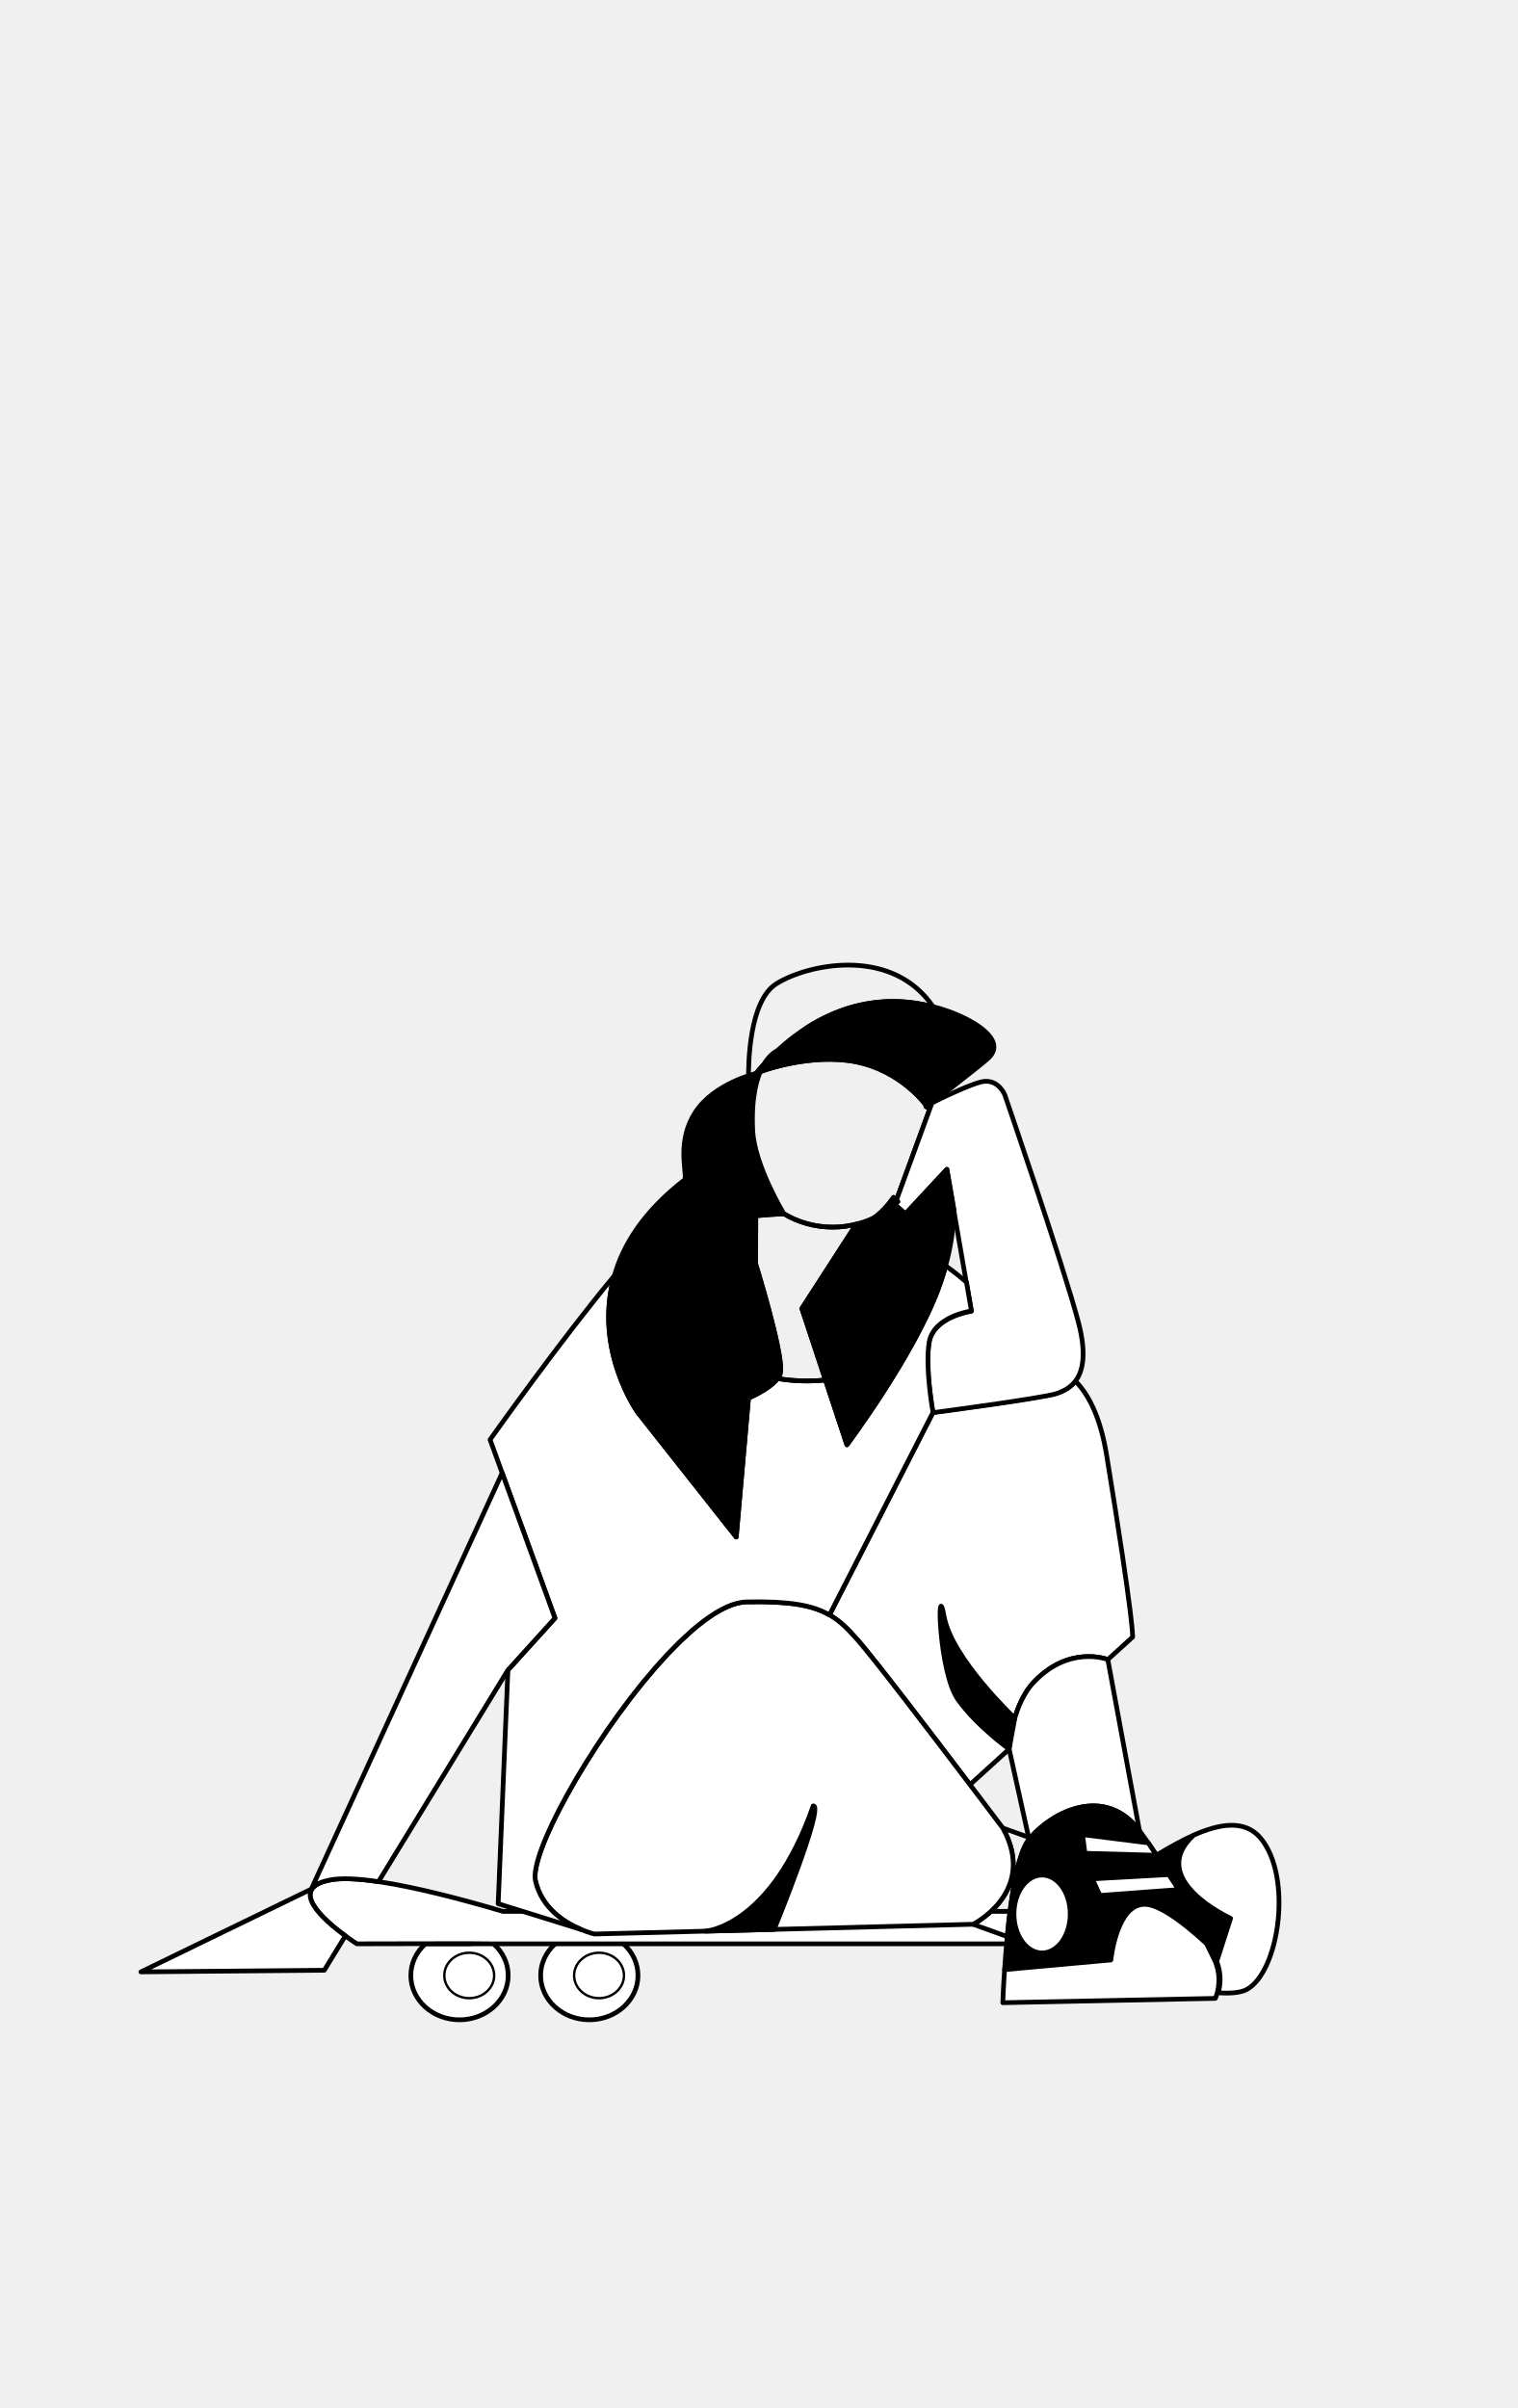
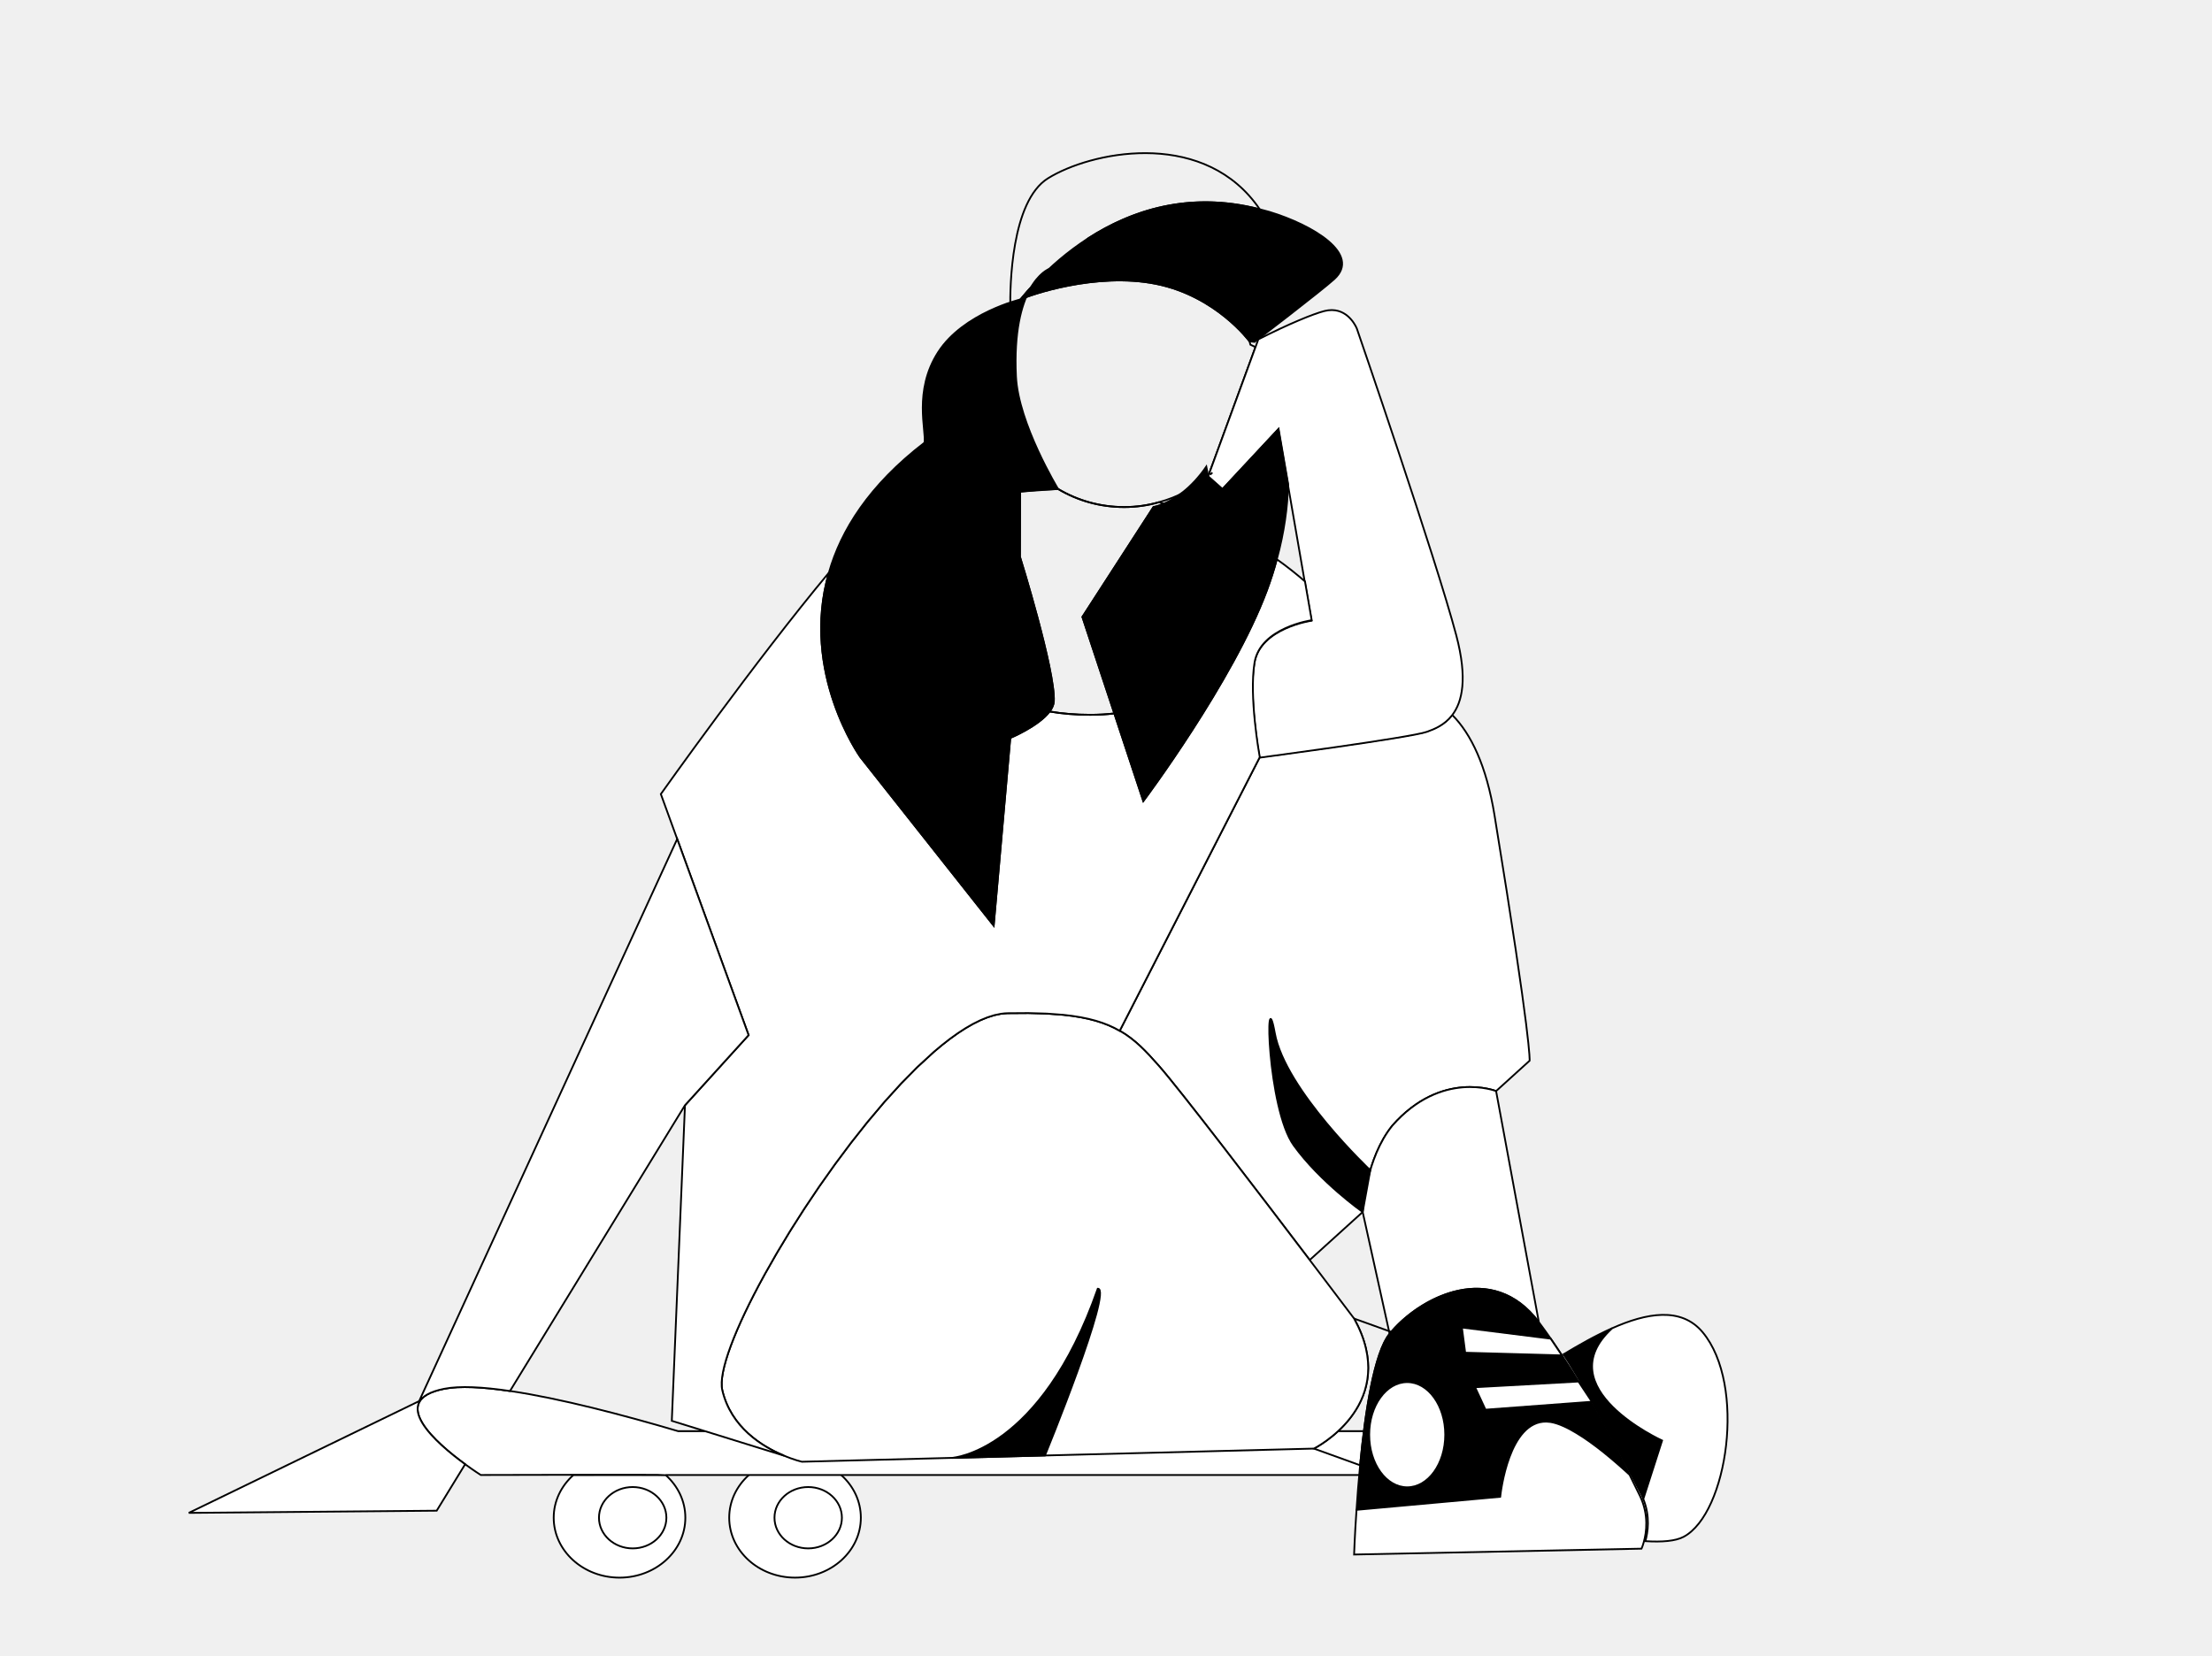
- <svg xmlns="http://www.w3.org/2000/svg" width="100%" height="100%" viewBox="0 0 935 1484" version="1.1" xml:space="preserve" style="fill-rule:evenodd;clip-rule:evenodd;stroke-linecap:round;stroke-linejoin:round;stroke-miterlimit:1.5;">
-   <g transform="matrix(1,0,0,1,-3997,0)">
-     <g id="Girl_02" transform="matrix(0.469524,0,0,1,3995.03,-9.45171)">
-       <rect x="4.201" y="9.452" width="1990.67" height="1483.33" style="fill:none;" />
-       <g id="Layer1" transform="matrix(2.12981,0,0,1,-881.802,0.451715)">
-         <g>
-           <g transform="matrix(1,0,0,1,-80,-3.33333)">
-             <path d="M800.176,1210.27C805.733,1215.22 809.179,1222.13 809.179,1229.77C809.179,1244.86 795.737,1257.11 779.179,1257.11C762.622,1257.11 749.179,1244.86 749.179,1229.77C749.179,1222.13 752.625,1215.22 758.183,1210.27L800.176,1210.27Z" style="fill:white;" />
-             <clipPath id="_clip1">
-               <path d="M800.176,1210.27C805.733,1215.22 809.179,1222.13 809.179,1229.77C809.179,1244.86 795.737,1257.11 779.179,1257.11C762.622,1257.11 749.179,1244.86 749.179,1229.77C749.179,1222.13 752.625,1215.22 758.183,1210.27L800.176,1210.27Z" />
-             </clipPath>
-             <g clip-path="url(#_clip1)">
-               <g transform="matrix(0.512195,0,0,0.512195,386.087,599.889)">
-                 <ellipse cx="779.179" cy="1229.77" rx="30" ry="27.333" style="fill:white;stroke:black;stroke-width:2.9px;" />
+ <svg xmlns="http://www.w3.org/2000/svg" xmlns:xlink="http://www.w3.org/1999/xlink" width="621px" height="465px" viewBox="0 0 621 465" version="1.1">
+   <defs>
+     <path d="M31.41,0 C34.833,3.046 36.955,7.298 36.955,12 C36.955,21.286 28.676,28.824 18.477,28.824 C8.28,28.824 0,21.286 0,12 C0,7.298 2.122,3.046 5.546,0 L31.41,0 Z" id="path-1" />
+     <ellipse id="path-3" cx="18.477" cy="16.82" rx="18.477" ry="16.82" />
+   </defs>
+   <g id="Artboard" stroke="none" stroke-width="1" fill="none" fill-rule="evenodd">
+     <g id="g_02" transform="translate(0, -325)">
+       <rect id="Rectangle" x="0" y="0" width="575" height="914" />
+       <g id="Layer1" transform="translate(53, 368)">
+         <g id="Group" transform="translate(64.24344, 346.4933)">
+           <g transform="translate(38.20437, 24.68273)">
+             <path d="M31.41,0 C34.833,3.046 36.955,7.298 36.955,12 C36.955,21.286 28.676,28.824 18.477,28.824 C8.28,28.824 0,21.286 0,12 C0,7.298 2.122,3.046 5.546,0 L31.41,0 Z" id="Path" fill="#FFFFFF" />
+             <g id="Clipped">
+               <mask id="mask-2" fill="white">
+                 <use xlink:href="#path-1" />
+               </mask>
+               <g id="Path" />
+               <g id="Group" mask="url(#mask-2)" fill="#FFFFFF" stroke="#000000" stroke-width="0.5">
+                 <g transform="translate(12.70865, 3.385286)" id="Oval">
+                   <ellipse cx="9.464" cy="8.615" rx="9.464" ry="8.615" />
+                 </g>
              </g>
            </g>
-             <path d="M800.176,1210.27C805.733,1215.22 809.179,1222.13 809.179,1229.77C809.179,1244.86 795.737,1257.11 779.179,1257.11C762.622,1257.11 749.179,1244.86 749.179,1229.77C749.179,1222.13 752.625,1215.22 758.183,1210.27L800.176,1210.27Z" style="fill:none;stroke:black;stroke-width:2.9px;" />
+             <path d="M31.41,0 C34.833,3.046 36.955,7.298 36.955,12 C36.955,21.286 28.676,28.824 18.477,28.824 C8.28,28.824 0,21.286 0,12 C0,7.298 2.122,3.046 5.546,0 L31.41,0 Z" id="Path" stroke="#000000" stroke-width="0.5" />
          </g>
-           <g transform="matrix(1,0,0,1,0,-3.33333)">
-             <ellipse cx="779.179" cy="1229.77" rx="30" ry="27.333" style="fill:white;" />
-             <clipPath id="_clip2">
-               <ellipse cx="779.179" cy="1229.77" rx="30" ry="27.333" />
-             </clipPath>
-             <g clip-path="url(#_clip2)">
-               <g transform="matrix(0.512195,0,0,0.512195,386.087,599.889)">
-                 <ellipse cx="779.179" cy="1229.77" rx="30" ry="27.333" style="fill:white;stroke:black;stroke-width:2.9px;" />
+           <g transform="translate(87.47767, 19.86254)">
+             <ellipse id="Oval" fill="#FFFFFF" cx="18.477" cy="16.82" rx="18.477" ry="16.82" />
+             <g id="Clipped">
+               <mask id="mask-4" fill="white">
+                 <use xlink:href="#path-3" />
+               </mask>
+               <g id="Oval" />
+               <g id="Group" mask="url(#mask-4)" fill="#FFFFFF" stroke="#000000" stroke-width="0.5">
+                 <g transform="translate(12.70865, 8.20548)" id="Oval">
+                   <ellipse cx="9.464" cy="8.615" rx="9.464" ry="8.615" />
+                 </g>
              </g>
            </g>
-             <ellipse cx="779.179" cy="1229.77" rx="30" ry="27.333" style="fill:none;stroke:black;stroke-width:2.9px;" />
+             <ellipse id="Oval" stroke="#000000" stroke-width="0.5" cx="18.477" cy="16.82" rx="18.477" ry="16.82" />
          </g>
-           <path d="M628.51,1201.81C615.659,1192.39 593.043,1172.76 619.263,1167.61C626.372,1166.21 636.889,1166.77 649.253,1168.62L649.782,1168.69C672.24,1172.04 700.674,1179.49 725.901,1186.94L1043.93,1186.94L1043.93,1206.94L720.176,1206.94C719.922,1206.71 635.929,1206.94 635.929,1206.94C635.929,1206.94 632.9,1205.03 628.811,1202.03L628.51,1201.81Z" style="fill:white;stroke:black;stroke-width:2.9px;" />
+           <path d="M13.156,21.528 C5.241,15.731 -8.689,3.651 7.46,0.482 C11.839,-0.379 18.316,-0.035 25.932,1.104 L26.257,1.147 C40.09,3.208 57.603,7.793 73.14,12.377 L269.02,12.377 L269.02,24.685 L69.614,24.685 C69.458,24.543 17.725,24.685 17.725,24.685 C17.725,24.685 15.86,23.509 13.341,21.663 L13.156,21.528 Z" id="Path" stroke="#000000" stroke-width="0.5" fill="#FFFFFF" />
        </g>
-         <path d="M1078.72,860.095C1087.36,868.817 1094.31,883.258 1098.01,905.895C1115.01,1009.89 1114.01,1017.89 1114.01,1017.89L1098.73,1031.76C1098.73,1031.76 1073.94,1021.95 1051.47,1047.48C1039.1,1062.75 1037.92,1086.93 1037.92,1086.93L1013.79,1108.82L1013.73,1108.78C990.623,1078.29 954.727,1031.27 945.012,1020.23C939.194,1013.62 934.215,1008.32 927.497,1004.42L927.175,1004.24L991.012,879.376C991.012,879.376 1060.01,870.228 1067.35,867.561C1070.52,866.406 1075.2,864.624 1078.72,860.095Z" style="fill:white;stroke:black;stroke-width:2.9px;" />
-         <path d="M1037.93,1086.86C1038.01,1085.43 1039.48,1062.28 1051.47,1047.48C1073.94,1021.95 1098.73,1031.76 1098.73,1031.76L1118.23,1137.25C1096.79,1108.6 1063.68,1125.89 1050.2,1142.52L1037.92,1086.93L1037.93,1086.86Z" style="fill:white;stroke:black;stroke-width:2.9px;" />
-         <path d="M881.817,670.687C878.874,674.336 877.355,676.661 877.355,676.661L877.299,674.513C877.147,664.887 877.595,625.728 894.512,615.228C913.845,603.228 962.745,593.021 988.629,626.124C989.483,627.217 990.278,628.306 991.015,629.4C958.692,621.017 932.187,630.148 912.934,642.567L886.264,665.491L885.162,666.695L881.959,670.512L881.817,670.687Z" style="fill:none;stroke:black;stroke-width:2.9px;" />
-         <path d="M887.763,663.847C893.022,658.151 900.214,651.336 909.175,645.085C928.67,631.447 956.533,620.457 991.015,629.4L995.348,630.561C1015.18,636.561 1037.39,649.895 1024.95,661.228C1019.06,666.591 988.629,689.895 988.629,689.895L986.336,689.622L986.098,688.797C986.051,688.637 986.003,688.478 985.953,688.317C985.614,687.207 986.336,689.622 986.336,689.622C986.336,689.622 971.179,668.895 943.679,663.395C916.214,657.902 885.839,668.599 881.984,670.505C883.53,668.588 885.461,666.322 887.763,663.847Z" style="stroke:black;stroke-width:2.9px;" />
-         <path d="M1050.95,1141.66L1050.36,1142.32L1050.2,1142.52C1043.13,1151.23 1039.03,1178.52 1036.75,1202.5L1015.68,1194.89C1015.68,1194.89 1055.68,1174.89 1034.01,1135.56L1050.95,1141.66Z" style="fill:none;stroke:black;stroke-width:2.9px;" />
-         <path d="M1100.6,1216.89L1035.11,1222.84C1035.51,1216.78 1036.04,1209.79 1036.75,1202.5L1036.85,1201.37C1039.15,1177.67 1043.25,1151.1 1050.2,1142.52L1050.36,1142.32L1050.95,1141.66L1051.11,1141.47C1065.09,1125.18 1097.24,1109.21 1118.23,1137.25L1118.64,1137.79C1122.11,1142.45 1125.5,1147.35 1128.74,1152.36C1128.06,1152.76 1128.06,1152.76 1128.74,1152.36C1141.75,1172.1 1152.89,1193.31 1159.57,1206.83C1147.1,1195.32 1131.26,1182.75 1121.68,1182.58C1104.01,1182.26 1100.6,1216.89 1100.6,1216.89Z" style="stroke:black;stroke-width:2.9px;" />
-         <path d="M1166.02,1237.63C1165.52,1239.49 1165.01,1240.56 1165.01,1240.56L1034.01,1243.23C1034.01,1243.23 1034.28,1234.84 1035.11,1222.84L1100.6,1216.89L1100.62,1216.8C1100.83,1214.77 1104.56,1182.27 1121.68,1182.58L1123.55,1182.75C1125.35,1183.04 1127.33,1183.69 1129.42,1184.63C1131.33,1185.47 1133.34,1186.54 1135.4,1187.81C1143.28,1192.54 1152.04,1199.88 1159.57,1206.83L1164.35,1216.56C1168.44,1225.2 1167.26,1233.22 1166.07,1237.44L1166.02,1237.63Z" style="fill:white;stroke:black;stroke-width:2.9px;" />
-         <path d="M967.501,751.207C961.096,756.656 953.506,760.741 945.169,763.015L945.052,763.047C940.009,764.511 934.679,765.261 929.175,765.261C918.216,765.261 907.945,762.289 899.154,757.052L899.051,756.992C881.491,746.7 869.722,727.617 869.722,705.808C869.722,695.215 872.498,685.267 877.396,676.665L877.658,676.235C878.24,675.382 879.694,673.321 881.984,670.505C885.839,668.599 916.214,657.902 943.679,663.395C971.179,668.895 986.336,689.622 986.336,689.622L986.407,689.863L986.729,691.15L989.059,692.264L967.501,751.207Z" style="fill:none;stroke:black;stroke-width:2.9px;" />
-         <path d="M990.349,688.738C1004.02,681.78 1015.42,677.081 1020.5,675.801C1021.66,675.509 1022.74,675.377 1023.75,675.373L1023.96,675.374C1032,675.488 1035.25,683.801 1035.25,683.801C1035.25,683.801 1071.25,788.468 1080.58,823.801C1085.83,843.668 1083.28,854.261 1078.73,860.196L1078.62,860.335C1075.1,864.864 1070.42,866.645 1067.25,867.801C1059.91,870.468 990.912,879.615 990.912,879.615L990.897,879.537C990.607,877.932 985.994,851.968 988.529,836.468C991.145,820.468 1014.58,817.134 1014.58,817.134L999.481,729.801L973.912,757.261L967.4,751.484L990.349,688.738ZM969.418,749.547C969.068,749.867 968.714,750.182 968.354,750.491C968.714,750.182 969.068,749.867 969.418,749.547Z" style="fill:white;stroke:black;stroke-width:2.9px;" />
-         <g transform="matrix(1,0,0,1,0.75,-0.5)">
-           <path d="M1150.89,1140.47C1121.07,1167.77 1173.64,1191.72 1173.64,1191.72L1165.08,1218.38L1164.35,1216.56C1164.35,1216.56 1141.75,1172.1 1128.74,1152.36C1135.55,1148.28 1143.18,1143.88 1150.89,1140.47Z" style="stroke:black;stroke-width:2.9px;" />
+         <path d="M354.691,157.74 C360.012,163.107 364.293,171.994 366.572,185.924 C377.042,249.919 376.426,254.842 376.426,254.842 L367.015,263.378 C367.015,263.378 351.747,257.341 337.907,273.051 C330.288,282.448 329.561,297.328 329.561,297.328 L314.699,310.798 L314.662,310.773 C300.43,292.011 278.321,263.076 272.338,256.282 C268.754,252.215 265.688,248.953 261.55,246.553 L261.352,246.443 L300.67,169.605 C300.67,169.605 343.167,163.976 347.688,162.334 C349.64,161.624 352.523,160.527 354.691,157.74 Z" id="Path" stroke="#000000" stroke-width="0.5" fill="#FFFFFF" />
+         <path d="M329.568,297.284 C329.617,296.404 330.522,282.159 337.907,273.051 C351.747,257.341 367.015,263.378 367.015,263.378 L379.026,328.293 C365.82,310.663 345.427,321.302 337.125,331.536 L329.561,297.328 L329.568,297.284 Z" id="Path" stroke="#000000" stroke-width="0.5" fill="#FFFFFF" />
+         <path d="M233.415,41.184 C231.602,43.43 230.667,44.86 230.667,44.86 L230.632,43.538 C230.539,37.615 230.815,13.518 241.234,7.056 C253.142,-0.328 283.26,-6.609 299.202,13.761 C299.728,14.434 300.218,15.104 300.672,15.777 C280.764,10.619 264.439,16.238 252.58,23.88 L236.154,37.987 L235.475,38.727 L233.502,41.076 L233.415,41.184 Z" id="Path" stroke="#000000" stroke-width="0.5" />
+         <path d="M237.077,36.975 C240.316,33.47 244.746,29.276 250.265,25.429 C262.273,17.037 279.434,10.274 300.672,15.777 L303.341,16.492 C315.555,20.184 329.235,28.389 321.573,35.363 C317.945,38.663 299.202,53.004 299.202,53.004 L297.79,52.836 L297.643,52.328 C297.614,52.23 297.585,52.132 297.554,52.033 C297.345,51.35 297.79,52.836 297.79,52.836 C297.79,52.836 288.455,40.081 271.517,36.697 C254.601,33.317 235.892,39.899 233.518,41.072 C234.47,39.892 235.659,38.498 237.077,36.975 Z" id="Path" stroke="#000000" stroke-width="0.5" fill="#000000" />
+         <path d="M337.587,331.007 L337.223,331.413 L337.125,331.536 C332.77,336.896 330.245,353.689 328.841,368.446 L315.863,363.763 C315.863,363.763 340.5,351.455 327.153,327.253 L337.587,331.007 Z" id="Path" stroke="#000000" stroke-width="0.5" />
+         <path d="M368.167,377.301 L327.831,380.962 C328.077,377.233 328.403,372.932 328.841,368.446 L328.902,367.75 C330.319,353.166 332.844,336.816 337.125,331.536 L337.223,331.413 L337.587,331.007 L337.685,330.89 C346.296,320.865 366.098,311.038 379.026,328.293 L379.278,328.625 C381.415,331.493 383.503,334.508 385.499,337.591 C385.08,337.837 385.08,337.837 385.499,337.591 C393.512,349.739 400.373,362.791 404.488,371.11 C396.807,364.028 387.051,356.292 381.151,356.188 C370.267,355.991 368.167,377.301 368.167,377.301 Z" id="Path" stroke="#000000" stroke-width="0.5" fill="#000000" />
+         <path d="M408.46,390.064 C408.152,391.208 407.838,391.867 407.838,391.867 L327.153,393.51 C327.153,393.51 327.319,388.347 327.831,380.962 L368.167,377.301 L368.179,377.246 C368.309,375.996 370.606,355.997 381.151,356.188 L382.302,356.292 C383.411,356.471 384.63,356.871 385.918,357.449 C387.094,357.966 388.332,358.625 389.601,359.406 C394.454,362.317 399.85,366.834 404.488,371.11 L407.432,377.098 C409.951,382.415 409.224,387.35 408.491,389.947 L408.46,390.064 Z" id="Path" stroke="#000000" stroke-width="0.5" fill="#FFFFFF" />
+         <path d="M286.189,90.734 C282.244,94.087 277.569,96.601 272.435,98 L272.362,98.02 C269.256,98.921 265.974,99.382 262.584,99.382 C255.834,99.382 249.508,97.553 244.093,94.33 L244.03,94.294 C233.214,87.96 225.966,76.217 225.966,62.796 C225.966,56.278 227.675,50.156 230.692,44.863 L230.853,44.598 C231.212,44.073 232.107,42.805 233.518,41.072 C235.892,39.899 254.601,33.317 271.517,36.697 C288.455,40.081 297.79,52.836 297.79,52.836 L297.834,52.984 L298.032,53.776 L299.467,54.462 L286.189,90.734 Z" id="Path" stroke="#000000" stroke-width="0.5" />
+         <path d="M300.262,52.292 C308.682,48.01 315.703,45.119 318.832,44.331 C319.547,44.151 320.212,44.07 320.834,44.068 L320.963,44.068 C325.915,44.138 327.917,49.254 327.917,49.254 C327.917,49.254 350.09,113.663 355.836,135.406 C359.07,147.631 357.499,154.15 354.697,157.802 L354.629,157.888 C352.461,160.675 349.579,161.771 347.626,162.482 C343.105,164.123 300.608,169.752 300.608,169.752 L300.599,169.704 C300.421,168.716 297.579,152.739 299.141,143.201 C300.752,133.355 315.186,131.303 315.186,131.303 L305.886,77.561 L290.138,94.459 L286.127,90.904 L300.262,52.292 Z M287.37,89.712 C287.154,89.909 286.936,90.103 286.715,90.293 C286.936,90.103 287.154,89.909 287.37,89.712 Z" id="Shape" stroke="#000000" stroke-width="0.5" fill="#FFFFFF" />
+         <g id="Group" transform="translate(385.9608, 329.9668)" fill="#000000" stroke="#000000" stroke-width="0.5">
+           <path d="M13.643,0 C-4.724,16.8 27.655,31.538 27.655,31.538 L22.382,47.943 L21.933,46.824 C21.933,46.824 8.013,19.464 0,7.317 C4.194,4.806 8.894,2.098 13.643,0 Z" id="Path" />
        </g>
-         <path d="M1151.64,1139.97C1167.23,1133.01 1183.1,1130.06 1192.89,1141.81C1212.89,1165.81 1204.22,1224.47 1184.22,1235.14C1180.55,1237.1 1174.38,1237.62 1166.77,1237.13C1167.89,1233.26 1169.08,1225.94 1165.83,1217.88L1174.39,1191.22C1174.39,1191.22 1121.82,1167.27 1151.64,1139.97Z" style="fill:white;stroke:black;stroke-width:2.9px;" />
-         <path d="M1123.62,1144.73L1083.14,1139.64L1084.64,1151.14L1128.74,1152.36L1123.62,1144.73Z" style="fill:white;stroke:black;stroke-width:2.9px;" />
-         <path d="M1089.14,1166.89L1136.29,1164.29L1142.4,1173.52L1093.89,1177.14L1089.14,1166.89Z" style="fill:white;stroke:black;stroke-width:2.9px;" />
-         <g transform="matrix(1,0,0,1,-4,-18.6667)">
-           <ellipse cx="1062.22" cy="1207.22" rx="17.333" ry="24" style="fill:white;stroke:black;stroke-width:2.9px;" />
+         <path d="M399.603,329.967 C409.206,325.684 418.98,323.868 425.01,331.099 C437.328,345.868 431.988,381.966 419.67,388.532 C417.41,389.738 413.609,390.058 408.922,389.756 C409.612,387.375 410.345,382.87 408.343,377.91 L413.615,361.504 C413.615,361.504 381.237,346.766 399.603,329.967 Z" id="Path" stroke="#000000" stroke-width="0.5" fill="#FFFFFF" />
+         <polygon id="Path" stroke="#000000" stroke-width="0.5" fill="#FFFFFF" points="382.345 332.896 357.413 329.764 358.337 336.84 385.499 337.591" />
+         <polygon id="Path" stroke="#000000" stroke-width="0.5" fill="#FFFFFF" points="361.109 346.533 390.149 344.933 393.912 350.612 364.034 352.84" />
+         <g id="Group" transform="translate(331.3888, 345.0946)" fill="#FFFFFF" stroke="#000000" stroke-width="0.5">
+           <ellipse id="Oval" cx="10.676" cy="14.769" rx="10.676" ry="14.769" />
        </g>
-         <path d="M773.596,1197.88C764.131,1193.88 749.917,1185.15 746.012,1168.23C744.108,1159.98 751.975,1139.74 765.047,1115.93L765.71,1114.73L770.936,1105.57L774.05,1100.38L776.97,1095.56L780.315,1090.28L783.428,1085.41L786.97,1080.11L790.245,1075.24L793.95,1069.99L797.354,1065.19L801.189,1060.04L804.69,1055.36L808.623,1050.37L812.187,1045.88L816.188,1041.12L819.779,1036.86L823.819,1032.39L827.399,1028.44L831.453,1024.31L834.982,1020.74L839.029,1017.01L842.515,1013.81L844.4,1012.23L846.146,1010.77L848.064,1009.27L849.776,1007.94L851.676,1006.57L853.348,1005.37L855.229,1004.14L856.852,1003.09L858.716,1002.01L860.282,1001.11L862.133,1000.19L863.627,999.445L865.479,998.683L866.882,998.109L868.766,997.515L870.036,997.117L872.059,996.696L873.082,996.485L876.012,996.228L885.508,996.16L893.913,996.401L901.331,996.95C912.928,998.12 920.835,1000.56 927.175,1004.24L927.497,1004.42C934.215,1008.32 939.194,1013.62 945.012,1020.23C954.727,1031.27 990.623,1078.29 1013.73,1108.78L1018,1114.39L1034.01,1135.56L1035.87,1139.19C1053.21,1176.13 1015.68,1194.89 1015.68,1194.89L782.345,1200.89C782.345,1200.89 778.756,1200.11 773.819,1197.97L773.596,1197.88Z" style="fill:white;stroke:black;stroke-width:2.9px;" />
-         <path d="M998.773,789.079C1003.83,792.672 1008.12,796.149 1011.62,799.206L1014.68,816.895C1014.68,816.895 991.245,820.228 988.629,836.228C986.094,851.729 990.707,877.692 990.997,879.297L991.012,879.376L927.175,1004.24C920.835,1000.56 912.928,998.12 901.331,996.95L893.913,996.401L885.508,996.16L876.012,996.228C875.055,996.249 874.077,996.336 873.082,996.485L873.071,996.486L872.059,996.696L870.061,997.109L870.013,997.122L868.766,997.515L866.921,998.093L866.845,998.12L865.479,998.683L863.681,999.419L863.577,999.466L862.133,1000.19L860.35,1001.07L860.217,1001.14L858.716,1002.01L856.936,1003.04L856.773,1003.14L855.229,1004.14L853.447,1005.3L853.253,1005.43L851.676,1006.57L849.892,1007.84L849.666,1008.01L848.064,1009.27L846.278,1010.66L846.02,1010.87L844.4,1012.23L842.614,1013.72L842.324,1013.97L839.029,1017.01L835.166,1020.55L834.982,1020.74L834.812,1020.89L831.453,1024.31L827.615,1028.2L827.399,1028.44L827.198,1028.65L823.819,1032.39L820.025,1036.57L819.779,1036.86L819.547,1037.12L816.188,1041.12L812.46,1045.53L812.187,1045.88L811.928,1046.18L808.623,1050.37L804.987,1054.96L804.69,1055.36L804.405,1055.72L801.189,1060.04L797.671,1064.74L797.354,1065.19L797.047,1065.6L793.95,1069.99L790.575,1074.75L790.245,1075.24L789.919,1075.7L786.97,1080.11L783.766,1084.88L783.428,1085.41L783.089,1085.91L780.315,1090.28L777.309,1094.99L776.97,1095.56L776.622,1096.1L774.05,1100.38L771.269,1104.98L770.936,1105.57L770.586,1106.15L768.24,1110.29L765.71,1114.73L765.047,1115.93C751.975,1139.74 744.108,1159.98 746.012,1168.23C749.948,1185.28 764.356,1194.02 773.819,1197.97L773.824,1198.02L723.012,1182.23L729.012,1038.23L758.012,1006.23L718.012,896.228C718.012,896.228 761.235,835.208 794.633,795.187C781.483,840.787 809.012,879.376 809.012,879.376L869.722,956.228L877.281,870.607C877.281,870.607 890.197,865.232 895.196,858.554C900.894,859.543 907.042,860.061 913.679,860.061C917.555,860.061 921.237,859.863 924.729,859.436L937.931,899.395C937.931,899.395 978.646,845.023 994.179,803.395C996.001,798.511 997.528,793.738 998.773,789.079Z" style="fill:white;stroke:black;stroke-width:2.9px;" />
-         <path d="M896.826,757.149L899.154,757.052C907.945,762.289 918.216,765.261 929.175,765.261C934.679,765.261 940.009,764.511 945.052,763.047L947.289,763.726C944.4,764.976 942.566,765.261 942.566,765.261L910.179,815.395L924.729,859.436C921.237,859.863 917.555,860.061 913.679,860.061C907.042,860.061 900.894,859.543 895.196,858.554L895.301,858.413C896.374,856.956 897.058,855.434 897.14,853.895C897.875,840.121 881.69,787.966 881.69,787.966L881.764,758.234L882.616,758.152L896.826,757.149Z" style="fill:none;stroke:black;stroke-width:2.9px;" />
-         <path d="M895.196,858.554C890.197,865.232 877.281,870.607 877.281,870.607L869.722,956.228L809.012,879.376C809.012,879.376 781.483,840.787 794.633,795.187C795.344,794.328 796.052,793.479 796.755,792.642L796.454,792.988L794.633,795.187C800.12,775.874 812.933,755.318 838.179,735.895C839.17,730.718 833.012,712.228 844.512,694.467C856.012,676.705 881.984,670.505 881.984,670.505L886.138,666.055C890.281,658.384 894.902,656.666 894.902,656.666L886.138,666.055C882.325,673.113 878.916,685.211 879.884,705.646C880.902,727.14 899.051,756.992 899.051,756.992L896.826,757.149L890.154,757.426L882.616,758.152L881.764,758.212L881.69,787.966C881.69,787.966 897.875,840.121 897.14,853.895C897.058,855.434 896.374,856.956 895.301,858.413L895.196,858.554ZM910.179,815.395L942.566,765.261C942.566,765.261 944.4,764.976 947.289,763.726L947.514,763.628C952.276,761.538 959.747,756.886 966.641,746.821L967.5,751.244L974.012,757.021L999.581,729.561L1003.94,754.754C1003.66,765.227 1002.15,776.732 998.773,789.079L997.187,787.922C995.426,786.741 993.966,784.755 992.017,784.077L991.15,783.872C993.86,785.611 996.407,787.349 998.773,789.079C997.528,793.738 996.001,798.511 994.179,803.395C978.646,845.023 937.931,899.395 937.931,899.395L910.179,815.395ZM986.472,780.97C986.205,780.81 985.936,780.65 985.667,780.491C985.397,780.331 985.126,780.172 984.854,780.012C985.398,780.331 985.938,780.65 986.472,780.97ZM983.288,779.108L983.548,779.257L983.288,779.108ZM979.411,776.959L979.597,777.059L979.411,776.959ZM821.803,775.724L821.642,775.799L822.057,775.607L821.803,775.724ZM822.641,775.338L822.484,775.411L822.89,775.225L822.641,775.338ZM823.479,774.957L823.324,775.027L823.723,774.847L823.479,774.957ZM824.314,774.581L824.162,774.649L824.557,774.473L824.314,774.581ZM825.149,774.209L824.998,774.276L825.391,774.102L825.149,774.209ZM825.982,773.841L825.83,773.908L826.225,773.735L825.982,773.841ZM826.813,773.478L826.66,773.545L827.06,773.372L826.813,773.478ZM880.467,758.392C874.505,759.138 868.383,760.222 862.109,761.684C855.835,763.146 849.409,764.986 842.837,767.245C855.984,762.727 868.541,759.885 880.467,758.392Z" style="stroke:black;stroke-width:2.9px;" />
-         <path d="M628.811,1202.03L615.845,1223.23L502.845,1224.23L607.845,1173.23L725.467,916.729L758.012,1006.23L729.012,1038.23L649.253,1168.62C636.889,1166.77 626.372,1166.21 619.263,1167.61C592.837,1172.8 616.017,1192.7 628.811,1202.03Z" style="fill:white;stroke:black;stroke-width:2.9px;" />
-         <path d="M850.73,1199.14C850.73,1199.14 891.119,1196.61 917.179,1121.93C924.238,1121.75 893.088,1198.05 893.088,1198.05L850.73,1199.14Z" style="stroke:black;stroke-width:2.9px;" />
-         <path d="M1041.38,1067.87C1041.38,1067.87 1002.5,1031.21 997.831,1005.21C993.164,979.21 994.497,1039.88 1006.5,1056.54C1018.5,1073.21 1037.92,1086.93 1037.92,1086.93L1041.38,1067.87Z" style="stroke:black;stroke-width:2.9px;" />
+         <path d="M166.76,365.603 C160.93,363.141 152.176,357.769 149.771,347.357 C148.598,342.28 153.443,329.825 161.494,315.173 L161.903,314.435 L165.122,308.798 L167.04,305.604 L168.838,302.638 L170.898,299.389 L172.816,296.392 L174.997,293.131 L177.014,290.134 L179.296,286.903 L181.393,283.949 L183.755,280.78 L185.911,277.9 L188.334,274.83 L190.529,272.067 L192.993,269.137 L195.205,266.516 L197.693,263.765 L199.898,261.335 L202.395,258.793 L204.569,256.596 L207.061,254.301 L209.208,252.332 L210.369,251.359 L211.445,250.461 L212.626,249.538 L213.68,248.719 L214.851,247.876 L215.88,247.138 L217.039,246.381 L218.039,245.735 L219.187,245.07 L220.151,244.516 L221.291,243.95 L222.211,243.492 L223.352,243.023 L224.216,242.67 L225.377,242.304 L226.159,242.059 L227.405,241.8 L228.035,241.67 L229.84,241.512 L235.688,241.47 L240.865,241.619 L245.434,241.957 C252.577,242.677 257.447,244.178 261.352,246.443 L261.55,246.553 C265.688,248.953 268.754,252.215 272.338,256.282 C278.321,263.076 300.43,292.011 314.662,310.773 L317.292,314.226 L327.153,327.253 L328.299,329.487 C338.979,352.219 315.863,363.763 315.863,363.763 L172.149,367.455 C172.149,367.455 169.938,366.975 166.897,365.658 L166.76,365.603 Z" id="Path" stroke="#000000" stroke-width="0.5" fill="#FFFFFF" />
+         <path d="M305.45,114.039 C308.565,116.25 311.207,118.39 313.363,120.271 L315.247,131.156 C315.247,131.156 300.813,133.207 299.202,143.053 C297.641,152.592 300.482,168.569 300.661,169.556 L300.67,169.605 L261.352,246.443 C257.447,244.178 252.577,242.677 245.434,241.957 L240.865,241.619 L235.688,241.47 L229.84,241.512 C229.25,241.525 228.648,241.579 228.035,241.67 L228.028,241.671 L227.405,241.8 L226.174,242.054 L226.145,242.062 L225.377,242.304 L224.24,242.66 L224.194,242.677 L223.352,243.023 L222.245,243.476 L222.181,243.505 L221.291,243.95 L220.193,244.492 L220.111,244.535 L219.187,245.07 L218.09,245.704 L217.99,245.766 L217.039,246.381 L215.941,247.095 L215.822,247.175 L214.851,247.876 L213.752,248.658 L213.613,248.763 L212.626,249.538 L211.526,250.393 L211.367,250.522 L210.369,251.359 L209.269,252.276 L209.091,252.43 L207.061,254.301 L204.682,256.479 L204.569,256.596 L204.464,256.688 L202.395,258.793 L200.031,261.187 L199.898,261.335 L199.774,261.464 L197.693,263.765 L195.356,266.337 L195.205,266.516 L195.062,266.676 L192.993,269.137 L190.697,271.851 L190.529,272.067 L190.369,272.251 L188.334,274.83 L186.094,277.654 L185.911,277.9 L185.736,278.122 L183.755,280.78 L181.588,283.672 L181.393,283.949 L181.204,284.202 L179.296,286.903 L177.218,289.832 L177.014,290.134 L176.814,290.417 L174.997,293.131 L173.024,296.066 L172.816,296.392 L172.607,296.7 L170.898,299.389 L169.047,302.287 L168.838,302.638 L168.624,302.97 L167.04,305.604 L165.327,308.435 L165.122,308.798 L164.906,309.155 L163.461,311.703 L161.903,314.435 L161.494,315.173 C153.443,329.825 148.598,342.28 149.771,347.357 C152.195,357.849 161.069,363.228 166.897,365.658 L166.9,365.689 L135.604,355.972 L139.3,267.359 L157.162,247.667 L132.525,179.975 C132.525,179.975 159.147,142.425 179.717,117.798 C171.618,145.858 188.573,169.605 188.573,169.605 L225.966,216.897 L230.621,164.209 C230.621,164.209 238.576,160.901 241.655,156.792 C245.165,157.4 248.952,157.719 253.039,157.719 C255.427,157.719 257.694,157.597 259.845,157.335 L267.977,181.924 C267.977,181.924 293.054,148.465 302.621,122.849 C303.743,119.843 304.683,116.906 305.45,114.039 Z" id="Path" stroke="#000000" stroke-width="0.5" fill="#FFFFFF" />
+         <path d="M242.659,94.39 L244.093,94.33 C249.508,97.553 255.834,99.382 262.584,99.382 C265.974,99.382 269.256,98.921 272.362,98.02 L273.74,98.437 C271.961,99.207 270.831,99.382 270.831,99.382 L250.884,130.233 L259.845,157.335 C257.694,157.597 255.427,157.719 253.039,157.719 C248.952,157.719 245.165,157.4 241.655,156.792 L241.72,156.705 C242.381,155.808 242.802,154.872 242.853,153.925 C243.305,145.449 233.337,113.354 233.337,113.354 L233.382,95.058 L233.907,95.007 L242.659,94.39 Z" id="Path" stroke="#000000" stroke-width="0.5" />
+         <path d="M241.655,156.792 C238.576,160.901 230.621,164.209 230.621,164.209 L225.966,216.897 L188.573,169.605 C188.573,169.605 171.618,145.858 179.717,117.798 C180.155,117.269 180.591,116.747 181.024,116.231 L180.839,116.444 L179.717,117.798 C183.097,105.913 190.988,93.263 206.538,81.311 C207.148,78.125 203.355,66.747 210.438,55.818 C217.521,44.887 233.518,41.072 233.518,41.072 L236.076,38.334 C238.628,33.613 241.474,32.556 241.474,32.556 L236.076,38.334 C233.728,42.677 231.628,50.122 232.224,62.697 C232.851,75.924 244.03,94.294 244.03,94.294 L242.659,94.39 L238.55,94.561 L233.907,95.007 L233.382,95.044 L233.337,113.354 C233.337,113.354 243.305,145.449 242.853,153.925 C242.802,154.872 242.381,155.808 241.72,156.705 L241.655,156.792 Z M250.884,130.233 L270.831,99.382 C270.831,99.382 271.961,99.207 273.74,98.437 L273.879,98.377 C276.812,97.091 281.413,94.228 285.659,88.035 L286.189,90.756 L290.199,94.311 L305.948,77.413 L308.633,92.916 C308.46,99.361 307.53,106.441 305.45,114.039 L304.473,113.327 C303.389,112.6 302.489,111.378 301.289,110.961 L300.755,110.835 C302.424,111.905 303.993,112.974 305.45,114.039 C304.683,116.906 303.743,119.843 302.621,122.849 C293.054,148.465 267.977,181.924 267.977,181.924 L250.884,130.233 Z M297.874,109.049 C297.709,108.95 297.544,108.852 297.378,108.754 C297.212,108.656 297.045,108.558 296.877,108.459 C297.212,108.656 297.545,108.852 297.874,109.049 Z M295.913,107.903 L296.073,107.995 L295.913,107.903 Z M293.525,106.581 L293.639,106.642 L293.525,106.581 Z M196.451,105.821 L196.352,105.867 L196.608,105.749 L196.451,105.821 Z M196.968,105.583 L196.871,105.628 L197.121,105.514 L196.968,105.583 Z M197.484,105.349 L197.388,105.392 L197.634,105.281 L197.484,105.349 Z M197.998,105.117 L197.904,105.159 L198.148,105.051 L197.998,105.117 Z M198.512,104.888 L198.419,104.93 L198.661,104.823 L198.512,104.888 Z M199.025,104.662 L198.932,104.703 L199.175,104.597 L199.025,104.662 Z M199.537,104.439 L199.443,104.48 L199.689,104.373 L199.537,104.439 Z M232.584,95.155 C228.911,95.614 225.141,96.281 221.277,97.181 C217.412,98.081 213.454,99.213 209.407,100.603 C217.504,97.823 225.238,96.074 232.584,95.155 Z" id="Shape" stroke="#000000" stroke-width="0.5" fill="#000000" />
+         <path d="M77.585,368.157 L69.599,381.202 L0,381.818 L64.671,350.434 L137.117,192.591 L157.162,247.667 L139.3,267.359 L90.175,347.597 C82.56,346.459 76.082,346.114 71.704,346.976 C55.428,350.169 69.704,362.415 77.585,368.157 Z" id="Path" stroke="#000000" stroke-width="0.5" fill="#FFFFFF" />
+         <path d="M214.268,366.378 C214.268,366.378 239.144,364.821 255.195,318.865 C259.543,318.755 240.357,365.707 240.357,365.707 L214.268,366.378 Z" id="Path" stroke="#000000" stroke-width="0.5" fill="#000000" />
+         <path d="M331.692,285.599 C331.692,285.599 307.746,263.039 304.87,247.039 C301.995,231.04 302.816,268.374 310.209,278.626 C317.6,288.885 329.561,297.328 329.561,297.328 L331.692,285.599 Z" id="Path" stroke="#000000" stroke-width="0.5" fill="#000000" />
      </g>
    </g>
  </g>
</svg>
